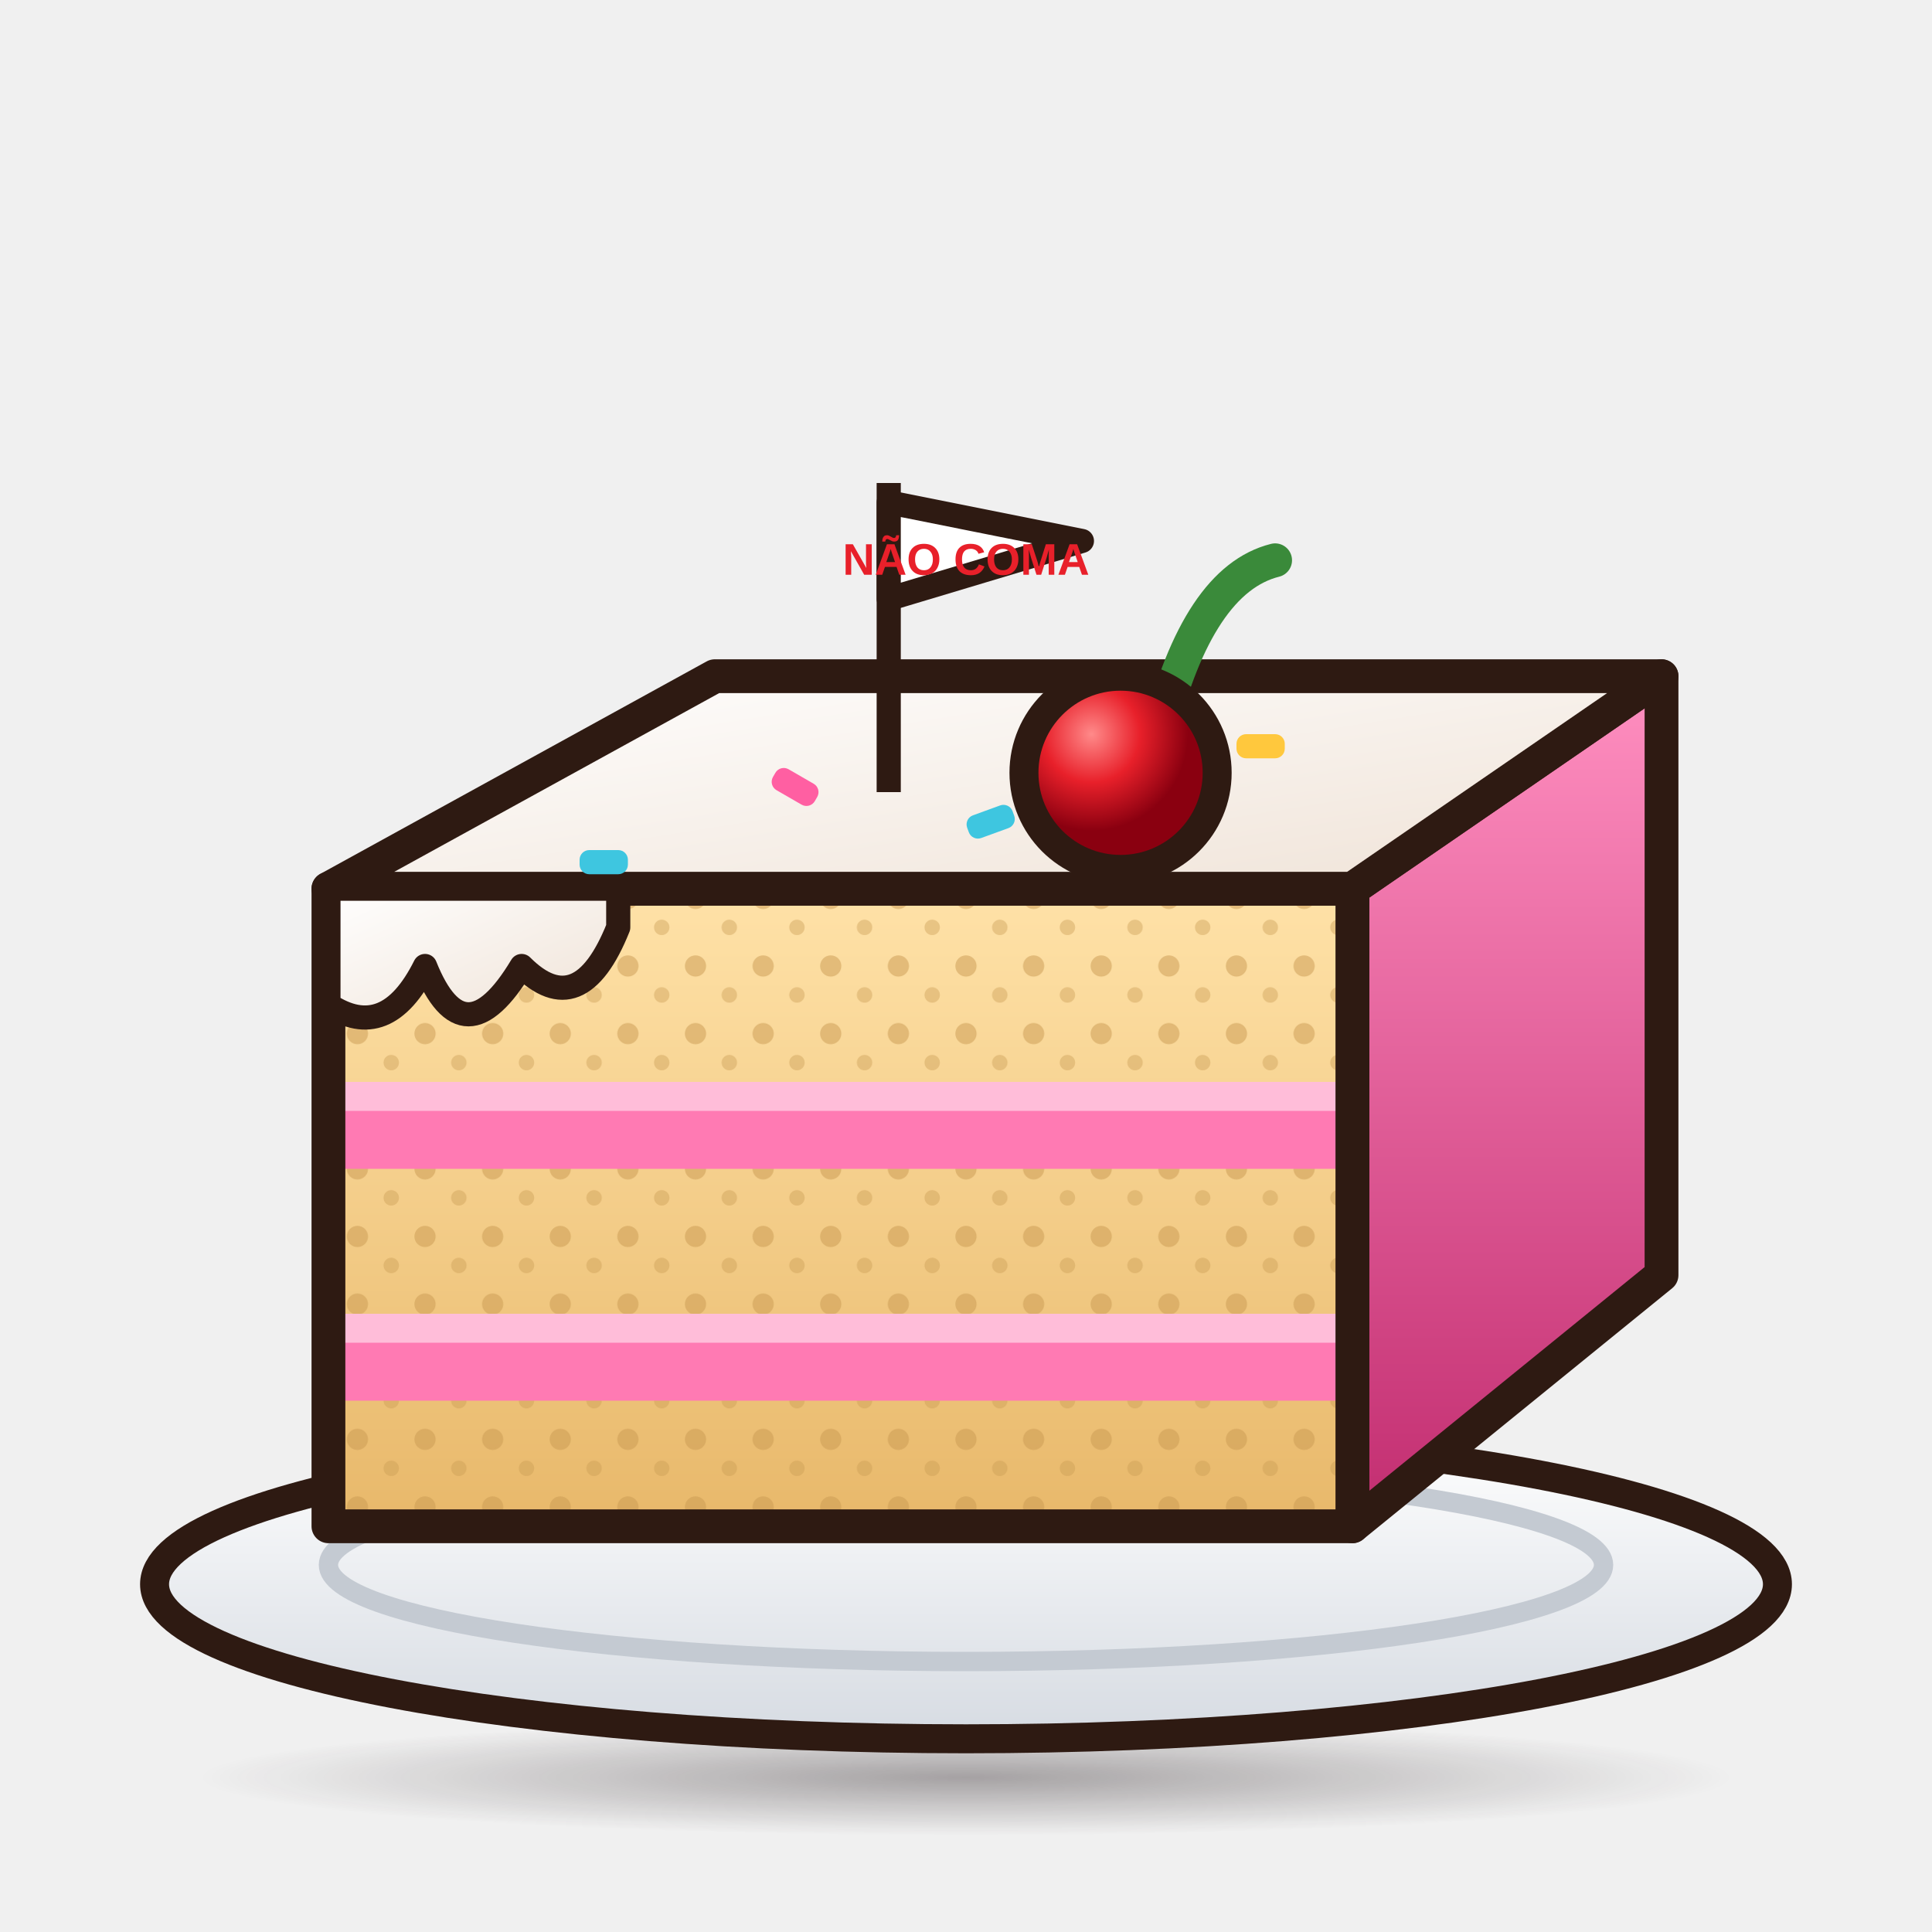
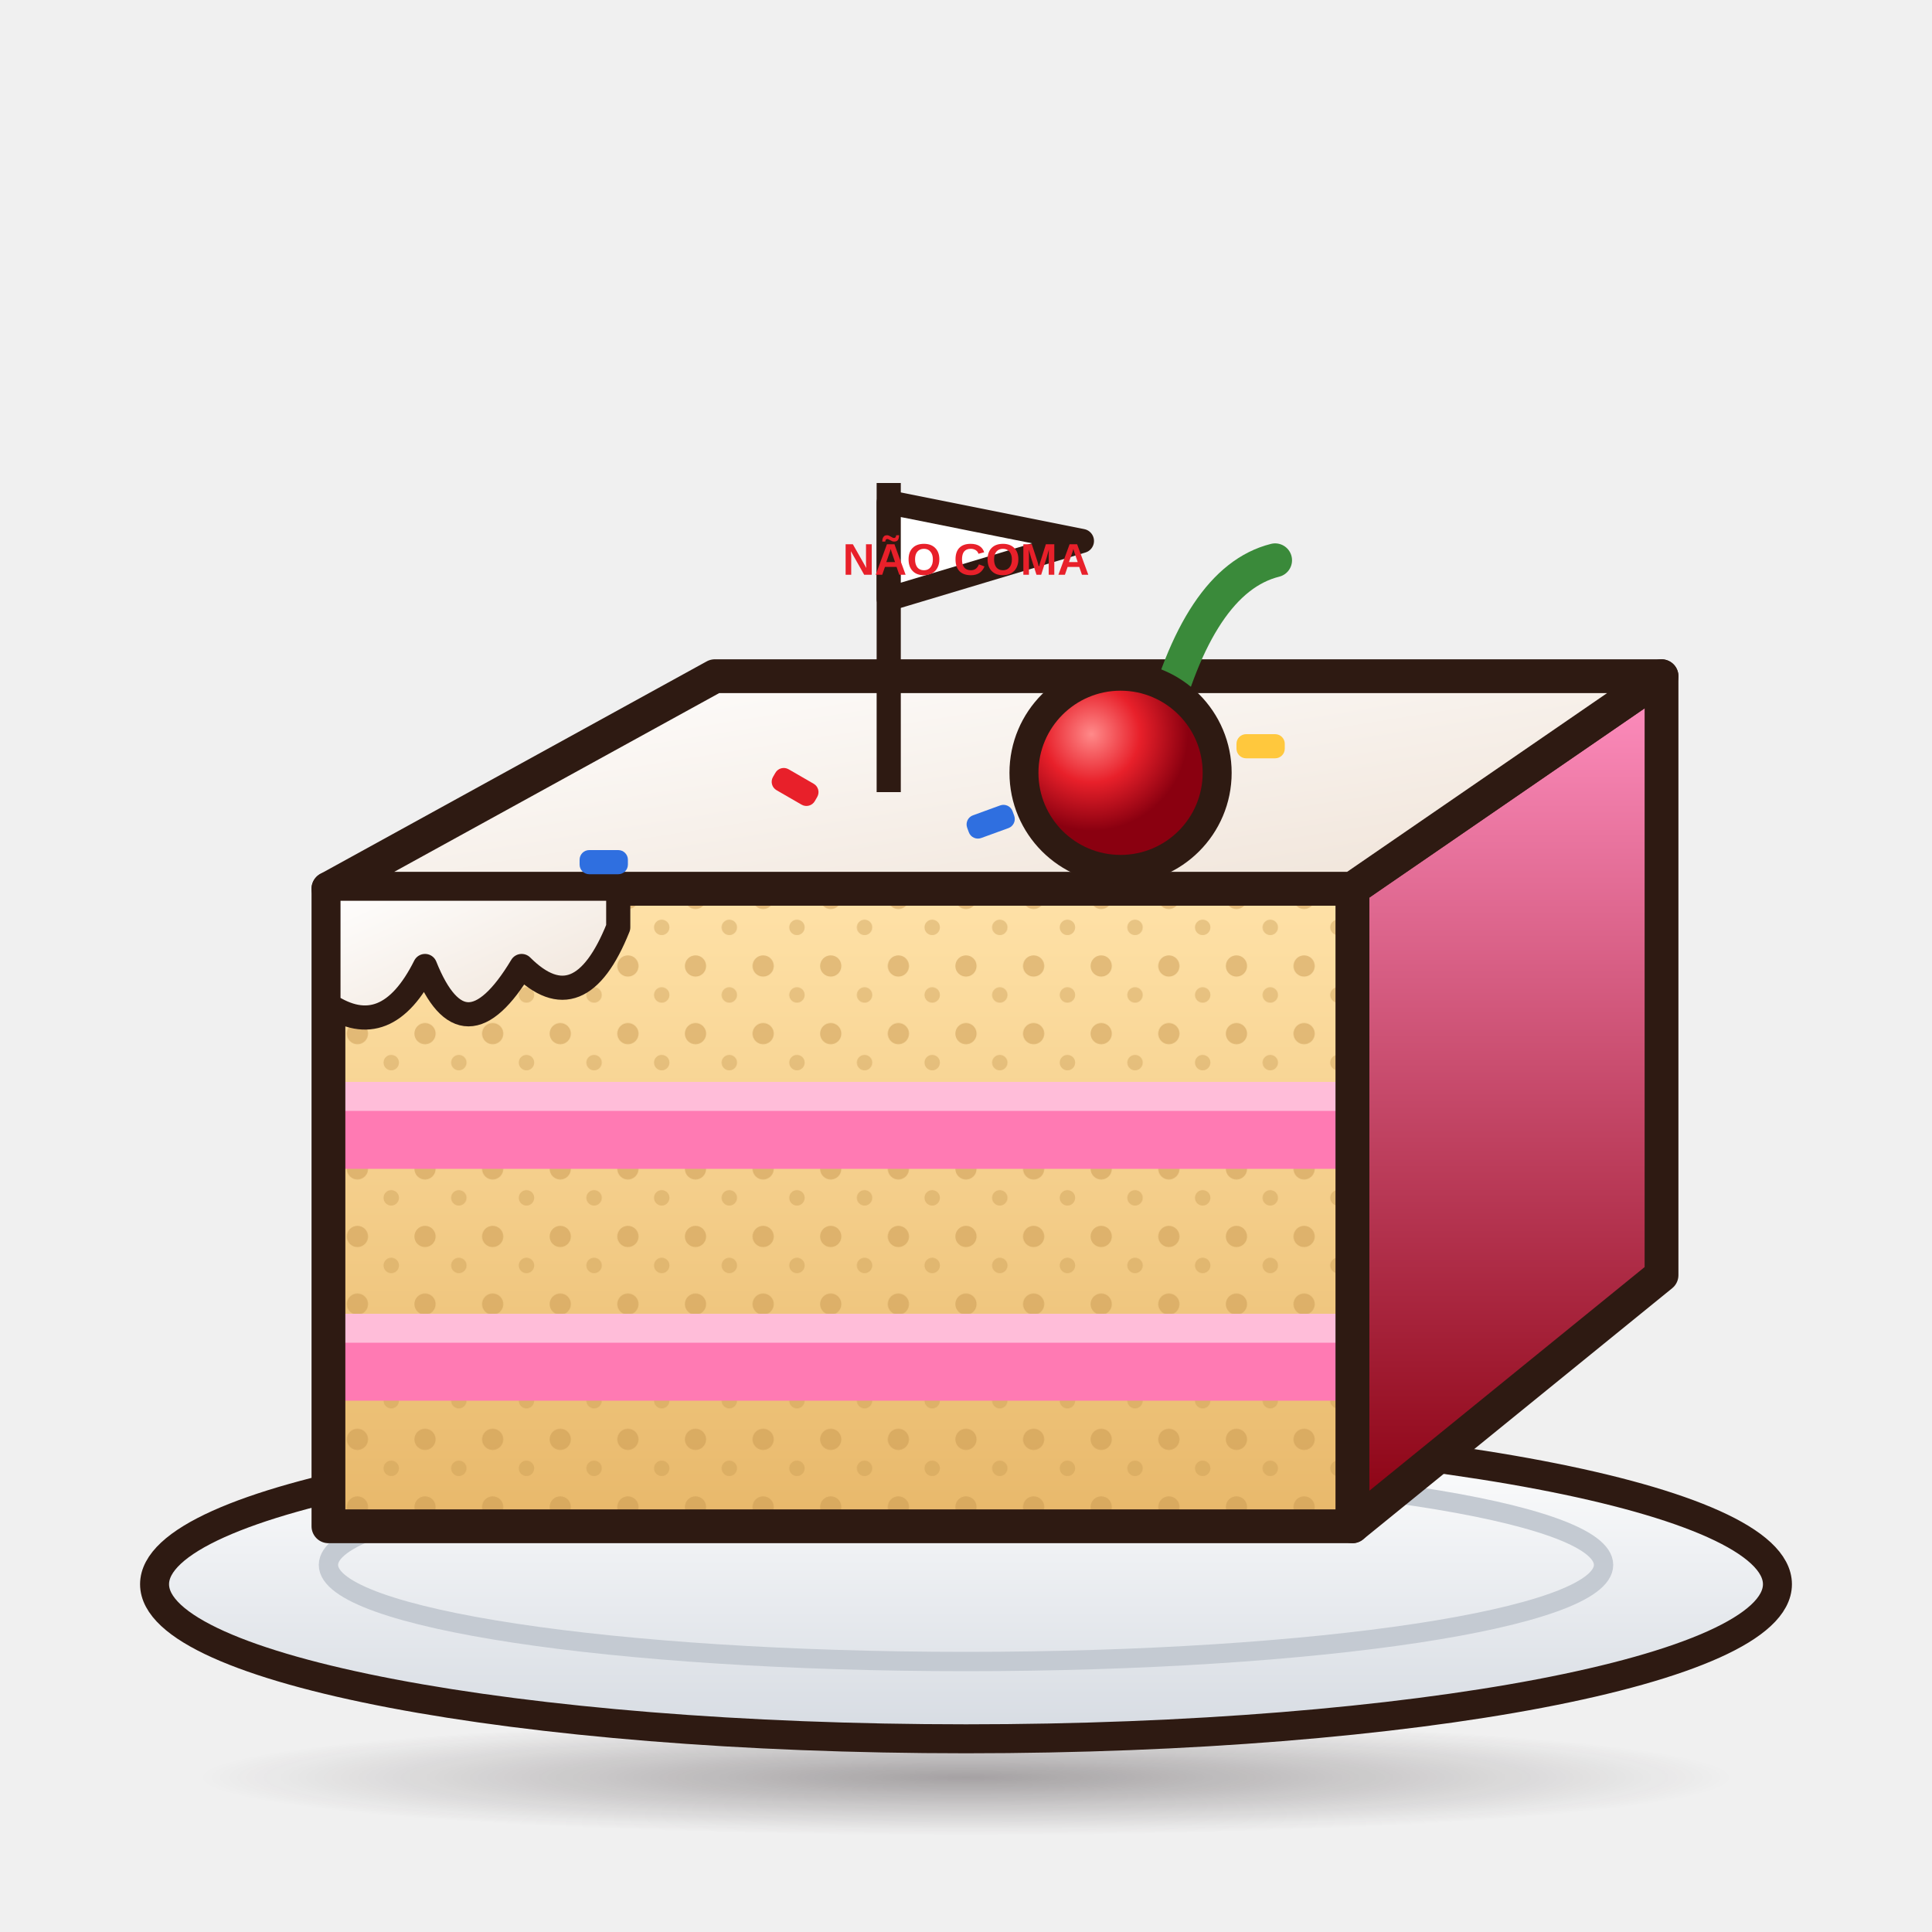
<svg xmlns="http://www.w3.org/2000/svg" viewBox="0 0 200 200">
  <defs>
    <radialGradient id="sh" cx="0.5" cy="0.5" r="0.5">
      <stop offset="0" stop-color="#1a1014" stop-opacity="0.35" />
      <stop offset="1" stop-color="#1a1014" stop-opacity="0" />
    </radialGradient>
    <radialGradient id="pk" cx="0.35" cy="0.3" r="0.75">
-       <stop offset="0" stop-color="#ffc2dc" />
-       <stop offset="0.6" stop-color="#ff5fa2" />
-       <stop offset="1" stop-color="#c22d70" />
+       <stop offset="0" stop-color="#ff9a9a" />
+       <stop offset="0.6" stop-color="#e8202a" />
+       <stop offset="1" stop-color="#8a0010" />
    </radialGradient>
    <linearGradient id="wh" x1="0" y1="0" x2="1" y2="1">
      <stop offset="0" stop-color="#ffffff" />
      <stop offset="1" stop-color="#efe2d6" />
    </linearGradient>
    <pattern id="sponge" width="7" height="7" patternUnits="userSpaceOnUse">
      <circle cx="2" cy="2" r="1.1" fill="#c99a52" opacity=".5" />
      <circle cx="5.5" cy="5" r=".8" fill="#c99a52" opacity=".4" />
    </pattern>
    <linearGradient id="cake" x1="0" y1="0" x2="0" y2="1">
      <stop offset="0" stop-color="#ffe2a8" />
      <stop offset="1" stop-color="#e8b86a" />
    </linearGradient>
    <linearGradient id="side" x1="0" y1="0" x2="0" y2="1">
      <stop offset="0" stop-color="#ff8fc0" />
-       <stop offset="1" stop-color="#c22d70" />
+       <stop offset="1" stop-color="#8a0010" />
    </linearGradient>
    <radialGradient id="cher" cx="0.35" cy="0.3" r="0.5">
      <stop offset="0" stop-color="#ff8a8a" />
      <stop offset="0.5" stop-color="#e8202a" />
      <stop offset="1" stop-color="#8a0010" />
    </radialGradient>
    <linearGradient id="plate" x1="0" y1="0" x2="0" y2="1">
      <stop offset="0" stop-color="#ffffff" />
      <stop offset="1" stop-color="#d6dbe2" />
    </linearGradient>
  </defs>
  <ellipse cx="100" cy="184" rx="80" ry="6" fill="url(#sh)" />
  <ellipse cx="100" cy="164" rx="84" ry="16" fill="url(#plate)" stroke="#2e1a12" stroke-width="3" />
  <ellipse cx="100" cy="162" rx="66" ry="10" fill="none" stroke="#c4cad2" stroke-width="2" />
  <path d="M140 92L172 70V132L140 158Z" fill="url(#side)" stroke="#2e1a12" stroke-width="3.5" stroke-linejoin="round" />
  <rect x="34" y="92" width="106" height="66" fill="url(#cake)" />
  <rect x="34" y="92" width="106" height="66" fill="url(#sponge)" />
  <rect x="34" y="112" width="106" height="9" fill="#ff7ab3" />
  <rect x="34" y="112" width="106" height="3" fill="#fff" opacity=".5" />
  <rect x="34" y="136" width="106" height="9" fill="#ff7ab3" />
  <rect x="34" y="136" width="106" height="3" fill="#fff" opacity=".5" />
  <rect x="34" y="92" width="106" height="66" fill="none" stroke="#2e1a12" stroke-width="3.5" stroke-linejoin="round" />
  <path d="M34 92H140L172 70H74Z" fill="url(#wh)" stroke="#2e1a12" stroke-width="3.5" stroke-linejoin="round" />
  <path d="M34 92V104Q40 108 44 100Q48 110 54 100Q60 106 64 96V92Z" fill="url(#wh)" stroke="#2e1a12" stroke-width="2.5" stroke-linejoin="round" />
-   <g fill="#ff5fa2">
+   <g fill="#e8202a">
    <rect x="80" y="80" width="5" height="2.5" rx="1" transform="rotate(30 82 81)" />
-     <rect x="100" y="84" width="5" height="2.5" rx="1" fill="#3ec6e0" transform="rotate(-20 102 85)" />
+     <rect x="100" y="84" width="5" height="2.5" rx="1" fill="#2f6fe0" transform="rotate(-20 102 85)" />
    <rect x="128" y="76" width="5" height="2.5" rx="1" fill="#ffc83d" />
-     <rect x="60" y="88" width="5" height="2.5" rx="1" fill="#3ec6e0" />
+     <rect x="60" y="88" width="5" height="2.5" rx="1" fill="#2f6fe0" />
  </g>
  <path d="M120 76q4-16 12-18" fill="none" stroke="#3a8a3a" stroke-width="3.5" stroke-linecap="round" />
  <circle cx="116" cy="80" r="10" fill="url(#cher)" stroke="#2e1a12" stroke-width="3" />
  <path d="M92 82V50" stroke="#2e1a12" stroke-width="2.5" />
  <path d="M92 52L112 56L92 62Z" fill="#fff" stroke="#2e1a12" stroke-width="2.5" stroke-linejoin="round" />
  <text x="100" y="59.5" font-family="Arial, sans-serif" font-size="4.6" font-weight="900" fill="#e8202a" text-anchor="middle">NÃO COMA</text>
</svg>
